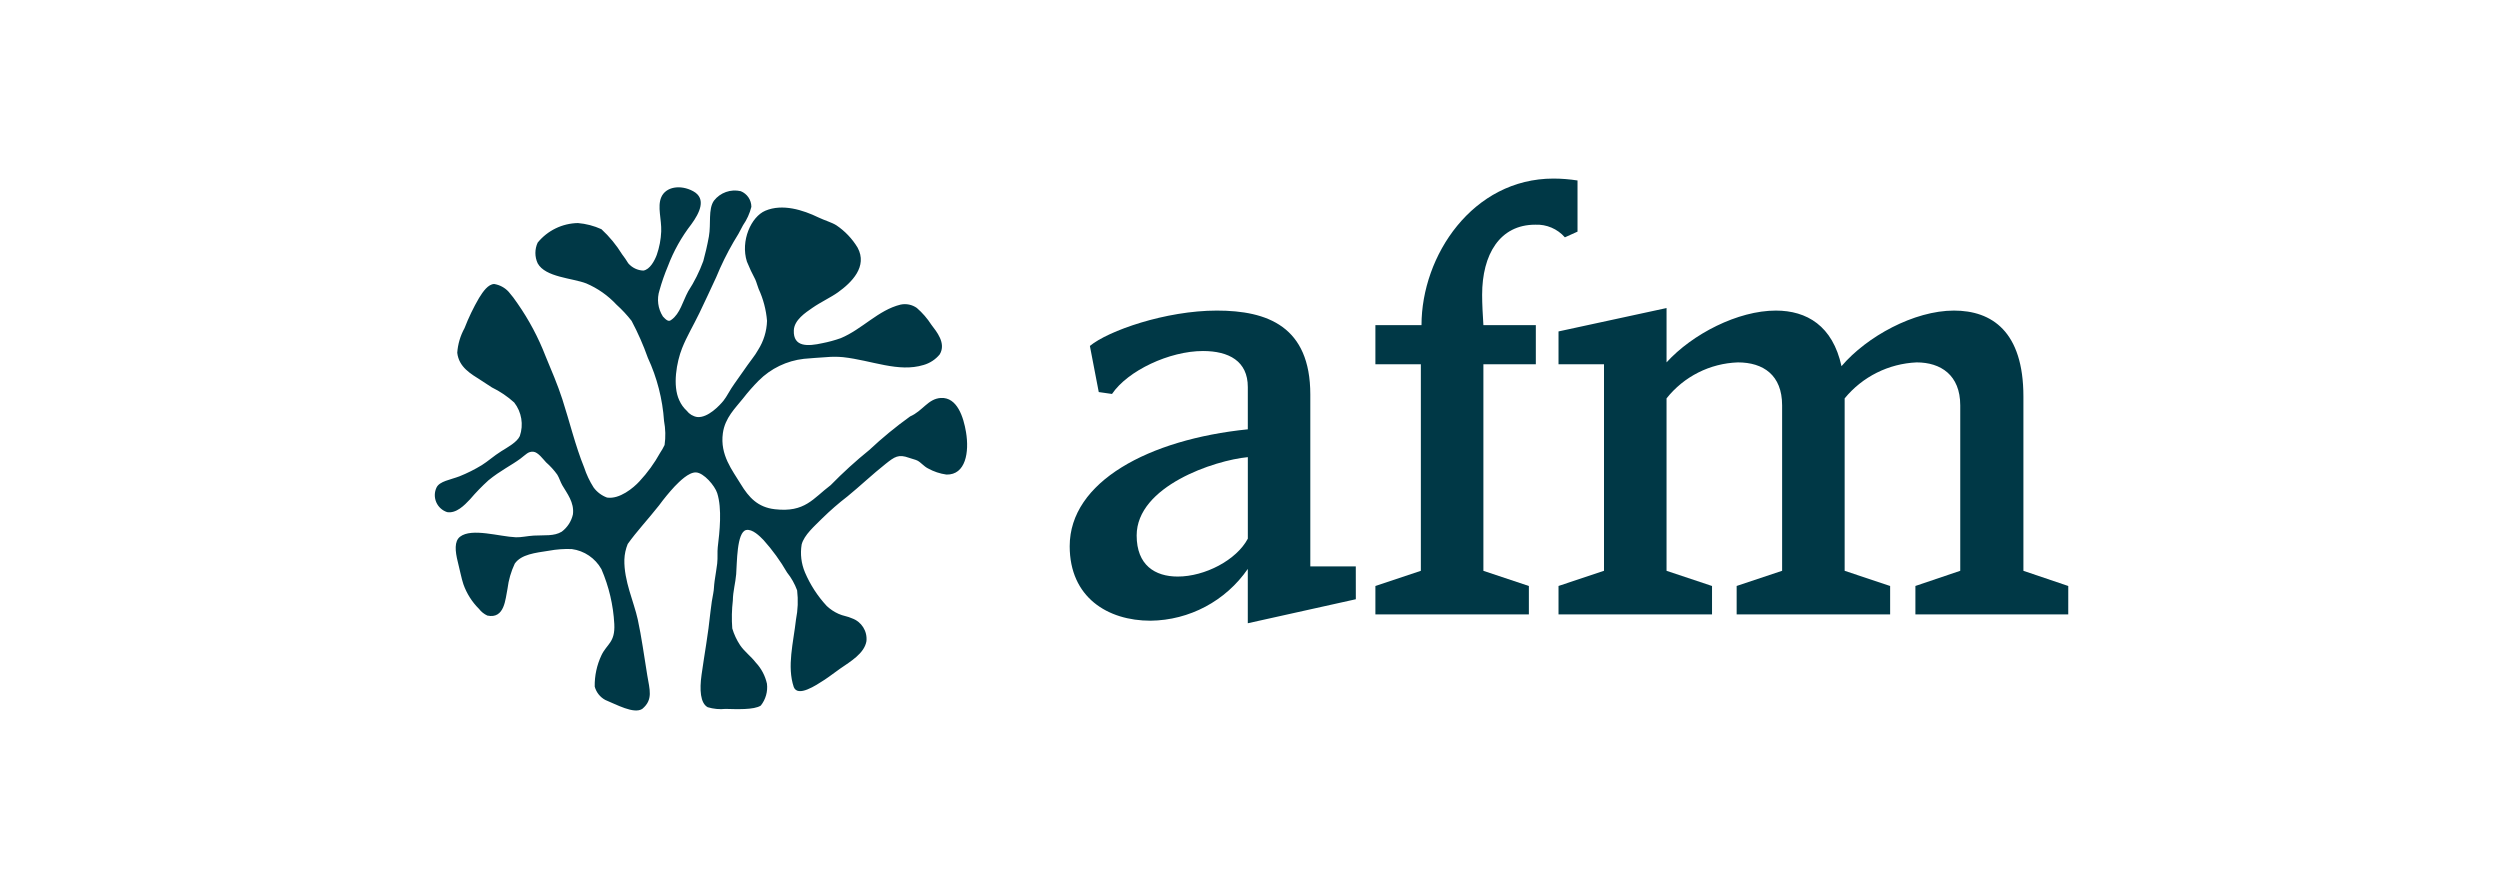
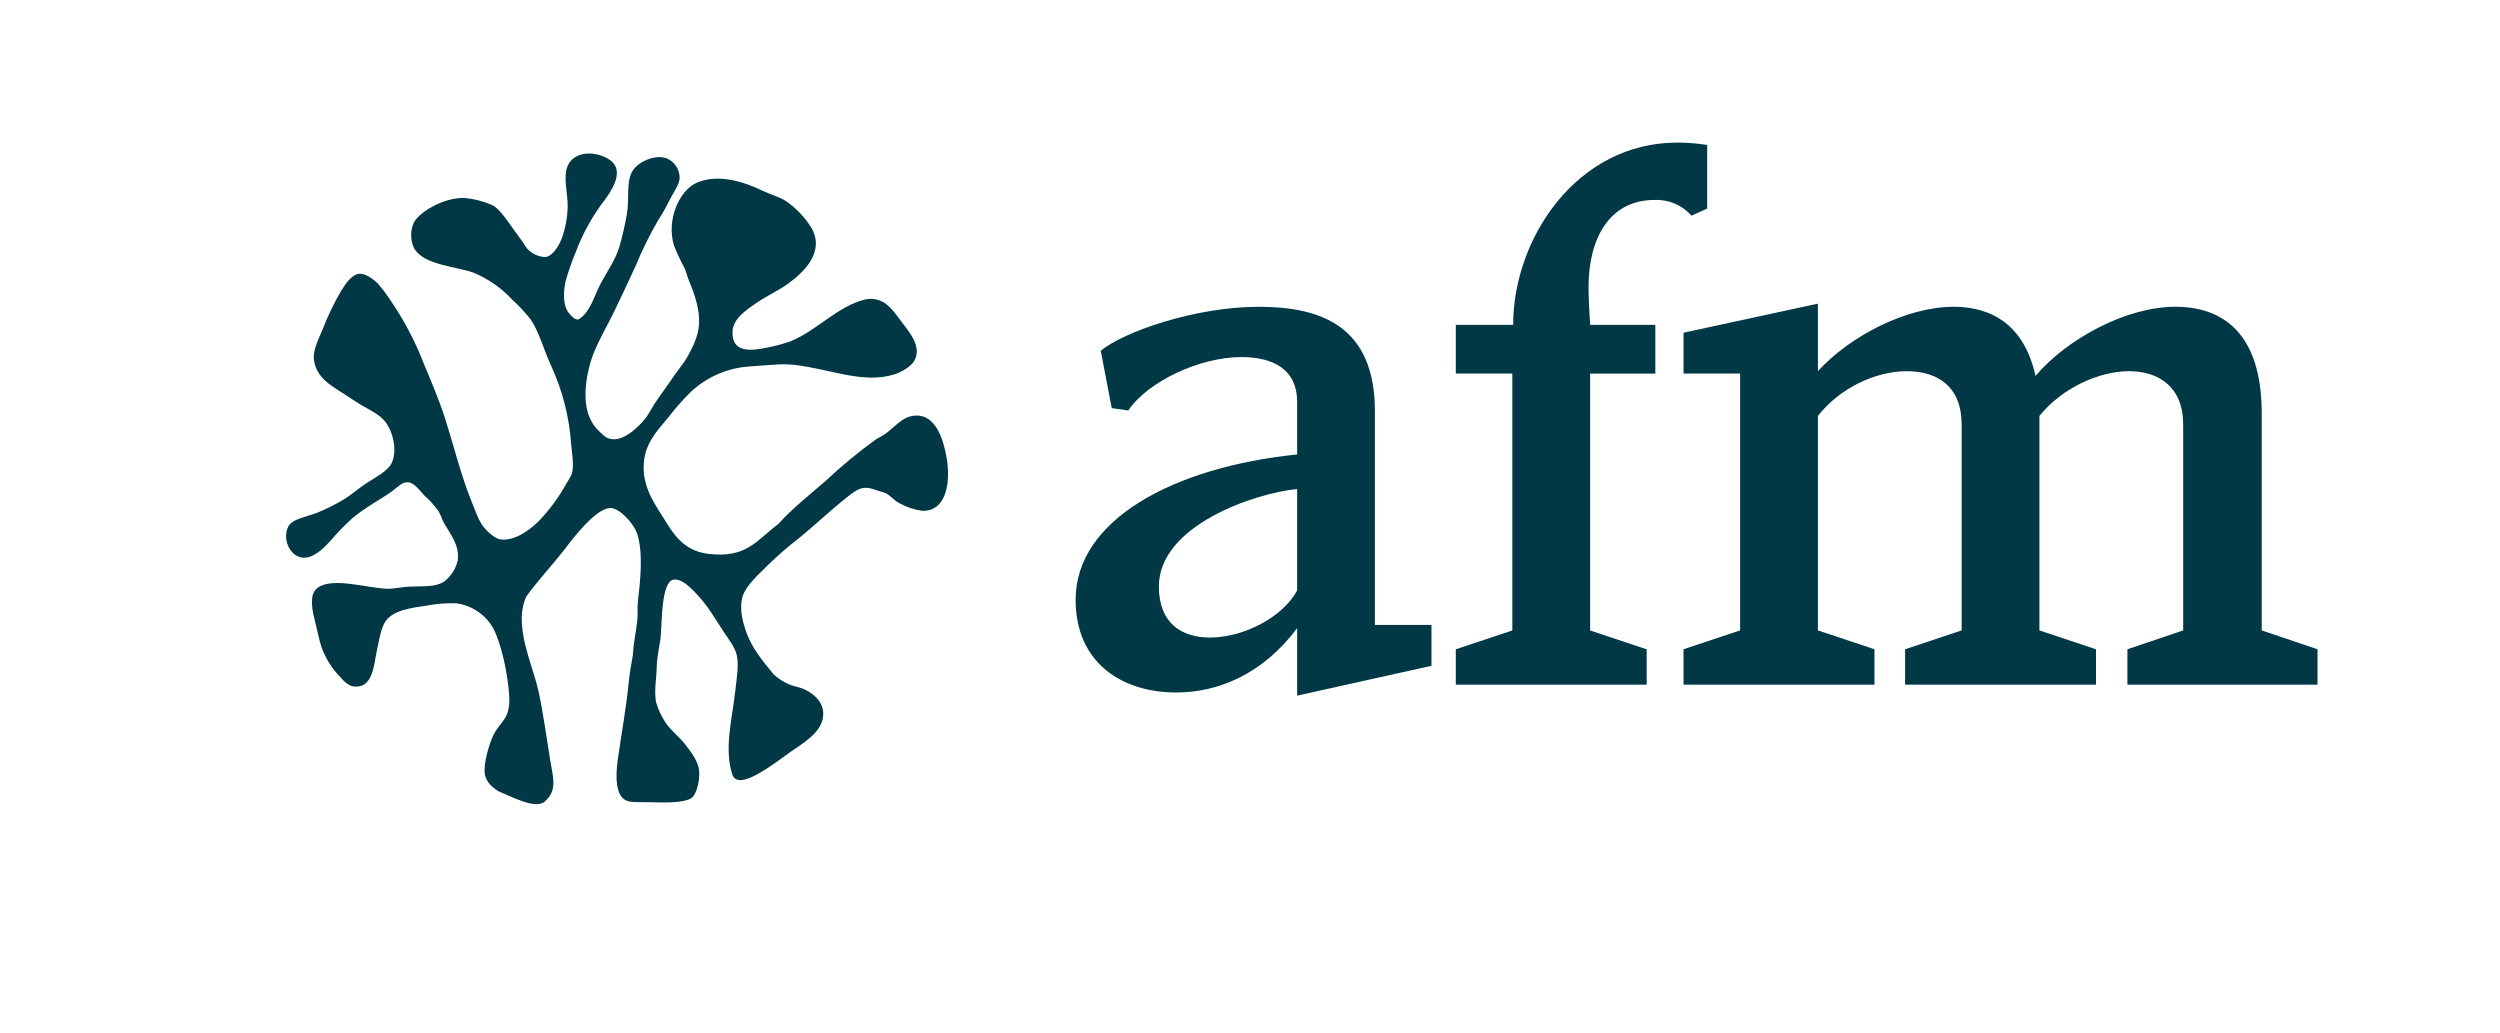
- <svg xmlns="http://www.w3.org/2000/svg" viewBox="0 0 280 100">
+ <svg xmlns="http://www.w3.org/2000/svg" viewBox="0 0 595.28 245.794">
  <defs>
    <clipPath id="a">
-       <rect x="48.357" y="20" width="183.286" height="60" style="fill:none" />
+       <rect x="67.19" y="33.954" width="484.636" height="158.649" style="fill:none" />
    </clipPath>
  </defs>
  <g style="clip-path:url(#a)">
-     <path d="M151.853,67.115l-12.1,2.689V63.719a13.416,13.416,0,0,1-10.892,5.8c-4.811,0-9.055-2.618-9.055-8.347,0-7.217,8.842-11.957,19.949-13.088V43.346c0-2.9-2.12-4.032-5.022-4.032-3.751,0-8.42,2.194-10.188,4.809l-1.485-.212-.993-5.165c2.051-1.7,8.49-3.961,14.22-3.961,5.659,0,10.468,1.769,10.468,9.41V63.436h5.094ZM139.757,51.2c-3.748.356-12.451,3.253-12.451,8.774,0,3.324,2.053,4.6,4.6,4.6,3.041,0,6.577-1.84,7.851-4.245Z" style="fill:#003846" />
-     <path d="M176.682,25.943l-1.415.638a4.167,4.167,0,0,0-3.324-1.415c-3.964,0-5.944,3.324-5.944,7.851,0,1.062.072,2.265.142,3.4h5.872V40.8H166.14V63.933l5.094,1.7v3.183h-17.19V65.631l5.091-1.7V40.8h-5.091V36.414h5.165c0-7.783,5.729-16.414,14.784-16.414a17.811,17.811,0,0,1,2.689.213Z" style="fill:#003846" />
-     <path d="M231.644,68.812H214.525V65.628l5.023-1.7V45.4c0-3.4-2.193-4.812-4.881-4.812a11.046,11.046,0,0,0-8.066,4.031V63.931l5.094,1.7v3.183h-17.19V65.628l5.092-1.7V45.4c0-3.4-2.12-4.812-4.951-4.812a10.662,10.662,0,0,0-7.993,4.031V63.931l5.094,1.7v3.183H174.554V65.628l5.094-1.7V40.8h-5.094v-3.68l12.1-2.619v6.084c2.9-3.183,7.993-5.8,12.239-5.8,3.466,0,6.365,1.7,7.355,6.227,2.831-3.325,8.136-6.227,12.594-6.227,4.244,0,7.78,2.337,7.78,9.623V63.931l5.024,1.7Z" style="fill:#003846" />
-     <path d="M75.2,35.815c.97-.694,1.252-2.027,1.879-3.192a16.76,16.76,0,0,0,1.69-3.383c.213-.769.45-1.768.627-2.756.254-1.421-.1-3.051.564-4.006a2.959,2.959,0,0,1,3.005-1.066,1.9,1.9,0,0,1,1.189,1.755,6.324,6.324,0,0,1-.938,2.065,19.835,19.835,0,0,1-1.065,1.878,32.42,32.42,0,0,0-1.94,3.946c-.674,1.458-1.289,2.777-1.88,4.007-.675,1.4-1.421,2.63-1.94,3.943-.606,1.533-1.088,4.177-.313,5.825a3.525,3.525,0,0,0,.839,1.175,1.825,1.825,0,0,0,1.164.7c1.2.127,2.531-1.313,2.943-1.819.367-.447.728-1.221,1.252-1.94.686-.941,1.279-1.853,2.006-2.816a7.864,7.864,0,0,0,.625-.94,6.4,6.4,0,0,0,1-3.258,10.59,10.59,0,0,0-.938-3.569c-.144-.349-.232-.746-.378-1.064a20.859,20.859,0,0,1-.938-2c-.734-2.331.471-5.022,2.065-5.7,1.912-.812,4.207-.09,5.948.753.668.32,1.507.563,2,.875a7.992,7.992,0,0,1,2.382,2.5c1.155,2.123-.666,3.915-2.193,5.01-.8.573-1.923,1.086-2.881,1.752-.756.524-2.016,1.342-2.066,2.506-.081,1.919,1.6,1.792,3.193,1.441a14.356,14.356,0,0,0,2.067-.564c2.4-1,4.2-3.149,6.7-3.758a2.32,2.32,0,0,1,1.816.375,8.749,8.749,0,0,1,1.628,1.879c.558.744,1.692,2.065.938,3.32a3.626,3.626,0,0,1-1.815,1.19c-2.816.859-5.769-.517-9.017-.878a10.345,10.345,0,0,0-1.879,0c-.85.069-1.689.1-2.5.187a8.512,8.512,0,0,0-5.07,2.444,21.969,21.969,0,0,0-1.754,2c-.851,1.07-2.018,2.161-2.254,3.884-.338,2.443,1.059,4.143,2,5.7.906,1.49,1.905,2.6,3.82,2.818,3.383.389,4.27-1.2,6.252-2.695a50.133,50.133,0,0,1,4.33-3.942,45.438,45.438,0,0,1,4.571-3.757c1.425-.624,2.009-1.984,3.442-2.068,1.833-.107,2.54,2.161,2.817,3.822.379,2.245-.037,4.808-2.189,4.758a5.924,5.924,0,0,1-2.068-.69c-.468-.233-.778-.663-1.189-.876-.219-.114-.605-.189-.941-.314-1.172-.423-1.595-.131-2.628.691-1.446,1.143-2.9,2.524-4.259,3.631A31.309,31.309,0,0,0,92.1,58.044c-.857.866-2.04,1.865-2.316,2.943a5.663,5.663,0,0,0,.376,3.13A13.043,13.043,0,0,0,92.6,67.875a4.755,4.755,0,0,0,1.315.875c.492.232,1.04.277,1.5.5a2.444,2.444,0,0,1,1.626,2.567c-.237,1.365-1.771,2.262-2.944,3.07-.515.354-1.113.832-1.753,1.252-.99.643-2.981,1.967-3.442.813-.778-2.319-.045-4.957.251-7.577a10.427,10.427,0,0,0,.125-3.255,7.068,7.068,0,0,0-1.127-2,21.8,21.8,0,0,0-2.632-3.63c-.428-.444-1.252-1.267-1.94-1.129-1.079.219-1.029,3.747-1.127,4.948-.078.981-.361,1.913-.374,2.943a16.437,16.437,0,0,0-.064,3.131,7.012,7.012,0,0,0,.877,1.878c.487.722,1.225,1.248,1.752,1.94A5.059,5.059,0,0,1,85.9,76.581a3.3,3.3,0,0,1-.689,2.441c-.75.506-2.778.4-3.946.376a5.146,5.146,0,0,1-2.005-.19c-.826-.453-.924-1.944-.686-3.63.335-2.4.735-4.478,1-7.077.079-.769.21-1.542.314-2.066.091-.454.062-.757.151-1.381.121-.83.235-1.475.287-1.938.075-.7,0-1.269.061-1.815.207-1.722.5-4.325-.061-6.073-.265-.828-1.506-2.285-2.379-2.317-.825-.029-1.855,1.026-2.383,1.566a24.113,24.113,0,0,0-1.752,2.128c-1.264,1.6-2.52,2.929-3.508,4.322a5.114,5.114,0,0,0-.375,1.752c-.053,2.392,1.07,4.724,1.5,6.7s.707,4.068,1.066,6.262c.258,1.581.685,2.723-.564,3.757-.929.605-2.909-.5-4.133-1a2.41,2.41,0,0,1-1.19-1.5,7.914,7.914,0,0,1,.753-3.506c.615-1.292,1.551-1.424,1.44-3.508a17.873,17.873,0,0,0-1.44-6.135,4.486,4.486,0,0,0-3.32-2.254,11.626,11.626,0,0,0-2.567.187c-1.539.24-3.086.4-3.819,1.441a9.189,9.189,0,0,0-.814,2.816c-.243,1.138-.312,3.414-2.254,3.006a2.462,2.462,0,0,1-.939-.75A7.353,7.353,0,0,1,51.9,65.435c-.223-.656-.4-1.626-.627-2.505-.3-1.2-.406-2.31.253-2.819,1.312-1.014,4.416-.007,6.259.064.577.022,1.3-.148,2-.189,1.221-.068,2.265.089,3.131-.438a3.335,3.335,0,0,0,1.252-1.94c.171-1.336-.667-2.352-1.189-3.256-.215-.369-.332-.81-.564-1.19a8.269,8.269,0,0,0-1.252-1.378c-.317-.327-.9-1.158-1.439-1.19-.588-.034-.8.3-1.437.775-1.013.751-2.255,1.341-3.573,2.42a23.05,23.05,0,0,0-2.065,2.128c-.637.681-1.552,1.612-2.569,1.441A1.994,1.994,0,0,1,48.893,54.6c.338-.707,1.557-.864,2.568-1.252a16.864,16.864,0,0,0,2.5-1.252c.669-.41,1.347-1.038,2.193-1.565.712-.447,1.747-1,2.065-1.691a4.007,4.007,0,0,0-.625-3.757,10.737,10.737,0,0,0-2.5-1.691c-.41-.267-.838-.549-1.252-.816-1.114-.712-2.446-1.444-2.63-3.067a6.656,6.656,0,0,1,.814-2.755,23.668,23.668,0,0,1,1.627-3.381c.466-.757,1.021-1.532,1.689-1.566a2.79,2.79,0,0,1,1.629.877,12.883,12.883,0,0,1,1,1.315,27.843,27.843,0,0,1,3.13,5.887c.657,1.581,1.353,3.2,1.879,4.821.794,2.444,1.47,5.26,2.442,7.64A9.951,9.951,0,0,0,66.486,54.6a3.279,3.279,0,0,0,1.5,1.127c1.4.216,2.966-1.087,3.631-1.815a16.1,16.1,0,0,0,2.317-3.195,6.966,6.966,0,0,0,.5-.876,8.3,8.3,0,0,0-.061-2.693,20.045,20.045,0,0,0-1.816-7.076,30.462,30.462,0,0,0-1.818-4.133,14.154,14.154,0,0,0-1.689-1.815,9.984,9.984,0,0,0-3.382-2.379c-1.582-.614-4.586-.681-5.449-2.254a2.759,2.759,0,0,1,0-2.317,5.953,5.953,0,0,1,4.51-2.192,7.98,7.98,0,0,1,2.631.688,13.344,13.344,0,0,1,2.317,2.816c.114.152.257.341.358.492q.153.264.33.512a2.343,2.343,0,0,0,1.691.815c.744-.118,1.261-1.122,1.5-1.754a9.074,9.074,0,0,0,.5-2.63c.05-1.35-.448-2.764,0-3.82.507-1.2,2.158-1.448,3.569-.691,1.55.835.713,2.459-.189,3.7a18.115,18.115,0,0,0-2.63,4.7,22.689,22.689,0,0,0-.939,2.692,3.464,3.464,0,0,0,.378,2.945c.289.3.621.678.938.374" style="fill:#003846" />
+     <path d="M340.85,158.533l-31.984,7.109V149.554c-8.048,10.849-18.7,15.339-28.805,15.339-12.721,0-23.943-6.922-23.943-22.072,0-19.081,23.38-31.615,52.748-34.607V95.684c0-7.672-5.607-10.66-13.279-10.66-9.919,0-22.263,5.8-26.939,12.716l-3.927-.562L262.1,83.522c5.425-4.49,22.449-10.474,37.6-10.474,14.964,0,27.68,4.676,27.68,24.882v50.875h13.47Zm-31.984-42.089c-9.911.94-32.923,8.6-32.923,23.2,0,8.789,5.429,12.161,12.162,12.161,8.041,0,17.393-4.866,20.761-11.226Z" style="fill:#003846" />
+     <path d="M406.5,49.668l-3.741,1.684a11.019,11.019,0,0,0-8.79-3.741c-10.481,0-15.716,8.79-15.716,20.761,0,2.806.19,5.988.376,8.98h15.526v11.6H378.626v61.165l13.47,4.49v8.417H346.643v-8.417l13.461-4.49V88.951H346.643v-11.6H360.3c0-20.575,15.149-43.4,39.092-43.4a47.171,47.171,0,0,1,7.11.562Z" style="fill:#003846" />
+     <path d="M551.829,163.021H506.562V154.6l13.283-4.49v-49c0-8.979-5.8-12.724-12.907-12.724s-15.9,3.931-21.327,10.66v51.068l13.469,4.49v8.417H453.627V154.6l13.465-4.49v-49c0-8.979-5.607-12.724-13.092-12.724-7.3,0-15.9,3.931-21.134,10.66v51.068l13.469,4.49v8.417h-45.46V154.6l13.469-4.49V88.949H400.875V79.224L432.866,72.3V88.386c7.664-8.417,21.134-15.34,32.36-15.34,9.166,0,16.83,4.49,19.449,16.465,7.486-8.793,21.514-16.465,33.3-16.465,11.223,0,20.571,6.178,20.571,25.445v51.623l13.284,4.49Z" style="fill:#003846" />
+     <path d="M138.16,75.771c2.565-1.835,3.31-5.359,4.967-8.44,1.525-2.844,3.562-5.65,4.47-8.945.563-2.033,1.188-4.676,1.657-7.287.672-3.757-.26-8.068,1.491-10.594,1.525-2.2,5.436-3.757,7.947-2.817a5.02,5.02,0,0,1,3.143,4.641c-.023,1.587-1.478,3.446-2.48,5.46a52.475,52.475,0,0,1-2.817,4.967,85.945,85.945,0,0,0-5.13,10.435c-1.781,3.853-3.407,7.342-4.971,10.594-1.785,3.709-3.756,6.954-5.13,10.427-1.6,4.051-2.875,11.044-.826,15.4a9.3,9.3,0,0,0,2.219,3.108c1.126,1.1,1.739,1.715,3.077,1.863,3.179.337,6.691-3.47,7.781-4.808.97-1.184,1.925-3.229,3.31-5.131,1.816-2.487,3.384-4.9,5.305-7.446a20.706,20.706,0,0,0,1.653-2.484c1.35-2.495,2.732-5.25,2.647-8.615-.082-3.38-1.44-6.892-2.48-9.437-.38-.924-.613-1.972-1-2.814a54.75,54.75,0,0,1-2.48-5.3c-1.94-6.162,1.245-13.279,5.46-15.068,5.056-2.146,11.125-.237,15.728,1.991,1.765.846,3.985,1.49,5.3,2.313a21.124,21.124,0,0,1,6.3,6.624c3.054,5.615-1.762,10.353-5.8,13.248-2.119,1.514-5.083,2.872-7.617,4.633-1.995,1.386-5.332,3.547-5.464,6.625-.214,5.075,4.226,4.738,8.444,3.81a37.98,37.98,0,0,0,5.464-1.49c6.352-2.646,11.121-8.328,17.715-9.938a6.118,6.118,0,0,1,4.8.993c1.517,1.064,2.833,3,4.307,4.968s4.474,5.459,2.48,8.777c-.695,1.161-2.829,2.538-4.8,3.148-7.447,2.27-15.255-1.366-23.843-2.321a27.194,27.194,0,0,0-4.967,0c-2.247.182-4.466.272-6.624.493a22.5,22.5,0,0,0-13.407,6.461,57.689,57.689,0,0,0-4.638,5.3c-2.25,2.829-5.335,5.712-5.96,10.268-.893,6.461,2.8,10.955,5.3,15.064,2.394,3.939,5.037,6.869,10.1,7.451,8.945,1.028,11.289-3.163,16.531-7.125,3.473-3.865,7.548-6.985,11.448-10.423a119.653,119.653,0,0,1,12.088-9.934c3.768-1.65,5.312-5.247,9.1-5.468,4.847-.283,6.717,5.712,7.45,10.105,1,5.937-.1,12.713-5.789,12.581a15.6,15.6,0,0,1-5.468-1.824c-1.238-.617-2.057-1.754-3.143-2.317-.579-.3-1.6-.5-2.488-.83-3.1-1.118-4.218-.346-6.95,1.828-3.822,3.022-7.672,6.674-11.261,9.6a82.51,82.51,0,0,0-7.451,6.457c-2.266,2.29-5.394,4.932-6.124,7.781-.706,2.728.163,5.987.994,8.277,1.428,3.943,3.935,6.818,6.457,9.938a12.571,12.571,0,0,0,3.477,2.313c1.3.613,2.751.733,3.974,1.327,2.375,1.16,4.9,3.349,4.3,6.787-.628,3.609-4.683,5.98-7.784,8.118-1.362.936-2.945,2.2-4.637,3.31-2.616,1.7-7.882,5.2-9.1,2.15-2.057-6.131-.12-13.108.663-20.035.361-3.171.9-6.2.33-8.607-.434-1.832-1.866-3.613-2.98-5.3-2.352-3.551-3.838-6.38-6.958-9.6-1.133-1.172-3.31-3.349-5.13-2.985-2.852.579-2.72,9.907-2.98,13.085-.206,2.593-.955,5.057-.99,7.781-.035,2.546-.652,5.441-.167,8.277a18.531,18.531,0,0,0,2.317,4.967c1.288,1.91,3.24,3.3,4.633,5.131,1.269,1.664,3.078,3.834,3.315,6.3.228,2.336-.656,5.665-1.82,6.453-1.983,1.339-7.346,1.056-10.435.994-2.15-.043-4.129.143-5.3-.5-2.185-1.2-2.445-5.142-1.816-9.6.888-6.344,1.944-11.839,2.642-18.712.21-2.033.555-4.078.831-5.464.24-1.2.163-2,.4-3.651.318-2.193.621-3.9.757-5.123.2-1.843-.012-3.356.163-4.8.547-4.552,1.319-11.436-.163-16.057-.7-2.189-3.981-6.042-6.29-6.128-2.181-.077-4.905,2.713-6.3,4.141a63.17,63.17,0,0,0-4.633,5.627c-3.341,4.225-6.663,7.745-9.275,11.428a13.488,13.488,0,0,0-.993,4.633c-.14,6.325,2.829,12.492,3.97,17.715s1.87,10.757,2.817,16.558c.683,4.18,1.812,7.2-1.49,9.935-2.456,1.6-7.691-1.335-10.928-2.647-1.144-.718-2.821-2.045-3.147-3.978-.438-2.631,1.118-7.431,1.991-9.27,1.626-3.415,4.1-3.764,3.807-9.275-.272-5.056-1.809-12.437-3.807-16.221a11.85,11.85,0,0,0-8.778-5.96,30.684,30.684,0,0,0-6.787.493c-4.071.636-8.161,1.051-10.1,3.81-1.079,1.533-1.545,4.6-2.15,7.447-.644,3.008-.827,9.026-5.961,7.948a6.53,6.53,0,0,1-2.483-1.983,19.458,19.458,0,0,1-4.637-7.284c-.59-1.735-1.06-4.3-1.657-6.624-.808-3.186-1.075-6.108.667-7.455,3.469-2.681,11.677-.019,16.551.171,1.525.058,3.434-.392,5.3-.5,3.228-.182,5.987.233,8.277-1.16a8.792,8.792,0,0,0,3.31-5.13c.454-3.531-1.762-6.217-3.143-8.607-.567-.978-.877-2.142-1.49-3.147a21.788,21.788,0,0,0-3.311-3.644c-.838-.865-2.378-3.062-3.806-3.147-1.553-.09-2.111.791-3.8,2.049-2.678,1.986-5.961,3.547-9.446,6.4a60.366,60.366,0,0,0-5.46,5.627c-1.684,1.8-4.105,4.26-6.794,3.81-2.7-.458-4.572-4.3-3.144-7.287.893-1.871,4.118-2.286,6.791-3.311a44.836,44.836,0,0,0,6.62-3.31c1.77-1.086,3.563-2.747,5.8-4.14,1.882-1.18,4.618-2.655,5.46-4.471,1.385-2.98.307-7.532-1.653-9.934-1.56-1.909-4.311-2.961-6.624-4.47-1.083-.707-2.216-1.452-3.31-2.158-2.946-1.882-6.469-3.818-6.954-8.11-.253-2.216,1.265-5.111,2.153-7.284a62.592,62.592,0,0,1,4.3-8.941c1.234-2,2.7-4.051,4.467-4.14,1.42-.07,3.329,1.362,4.307,2.32a34.168,34.168,0,0,1,2.65,3.477,73.564,73.564,0,0,1,8.278,15.565c1.738,4.179,3.577,8.468,4.967,12.748,2.1,6.461,3.888,13.908,6.457,20.2.9,2.193,1.626,4.447,2.813,5.961.8,1.012,2.635,2.774,3.978,2.98,3.714.57,7.843-2.876,9.6-4.8a42.492,42.492,0,0,0,6.128-8.448,18.628,18.628,0,0,0,1.323-2.317c.57-2.1.047-4.816-.163-7.121a53.024,53.024,0,0,0-4.8-18.708c-1.715-3.8-2.868-8.076-4.808-10.928a37.38,37.38,0,0,0-4.467-4.8,26.364,26.364,0,0,0-8.941-6.29c-4.183-1.623-12.126-1.8-14.408-5.961a7.3,7.3,0,0,1,0-6.127c1.393-2.538,7.191-5.93,11.925-5.794a21.107,21.107,0,0,1,6.954,1.82c2.006,1.191,4.455,5.278,6.127,7.447.3.4.679.9.947,1.3a15.992,15.992,0,0,0,.873,1.354,6.188,6.188,0,0,0,4.471,2.154c1.967-.311,3.333-2.965,3.973-4.638a23.912,23.912,0,0,0,1.324-6.953c.132-3.57-1.184-7.308,0-10.1,1.342-3.178,5.708-3.83,9.437-1.827,4.1,2.208,1.886,6.5-.5,9.775a47.927,47.927,0,0,0-6.953,12.414,60.548,60.548,0,0,0-2.484,7.117c-.6,2.735-.633,6.073,1,7.788.765.807,1.642,1.793,2.48.989" style="fill:#003846" />
  </g>
</svg>
